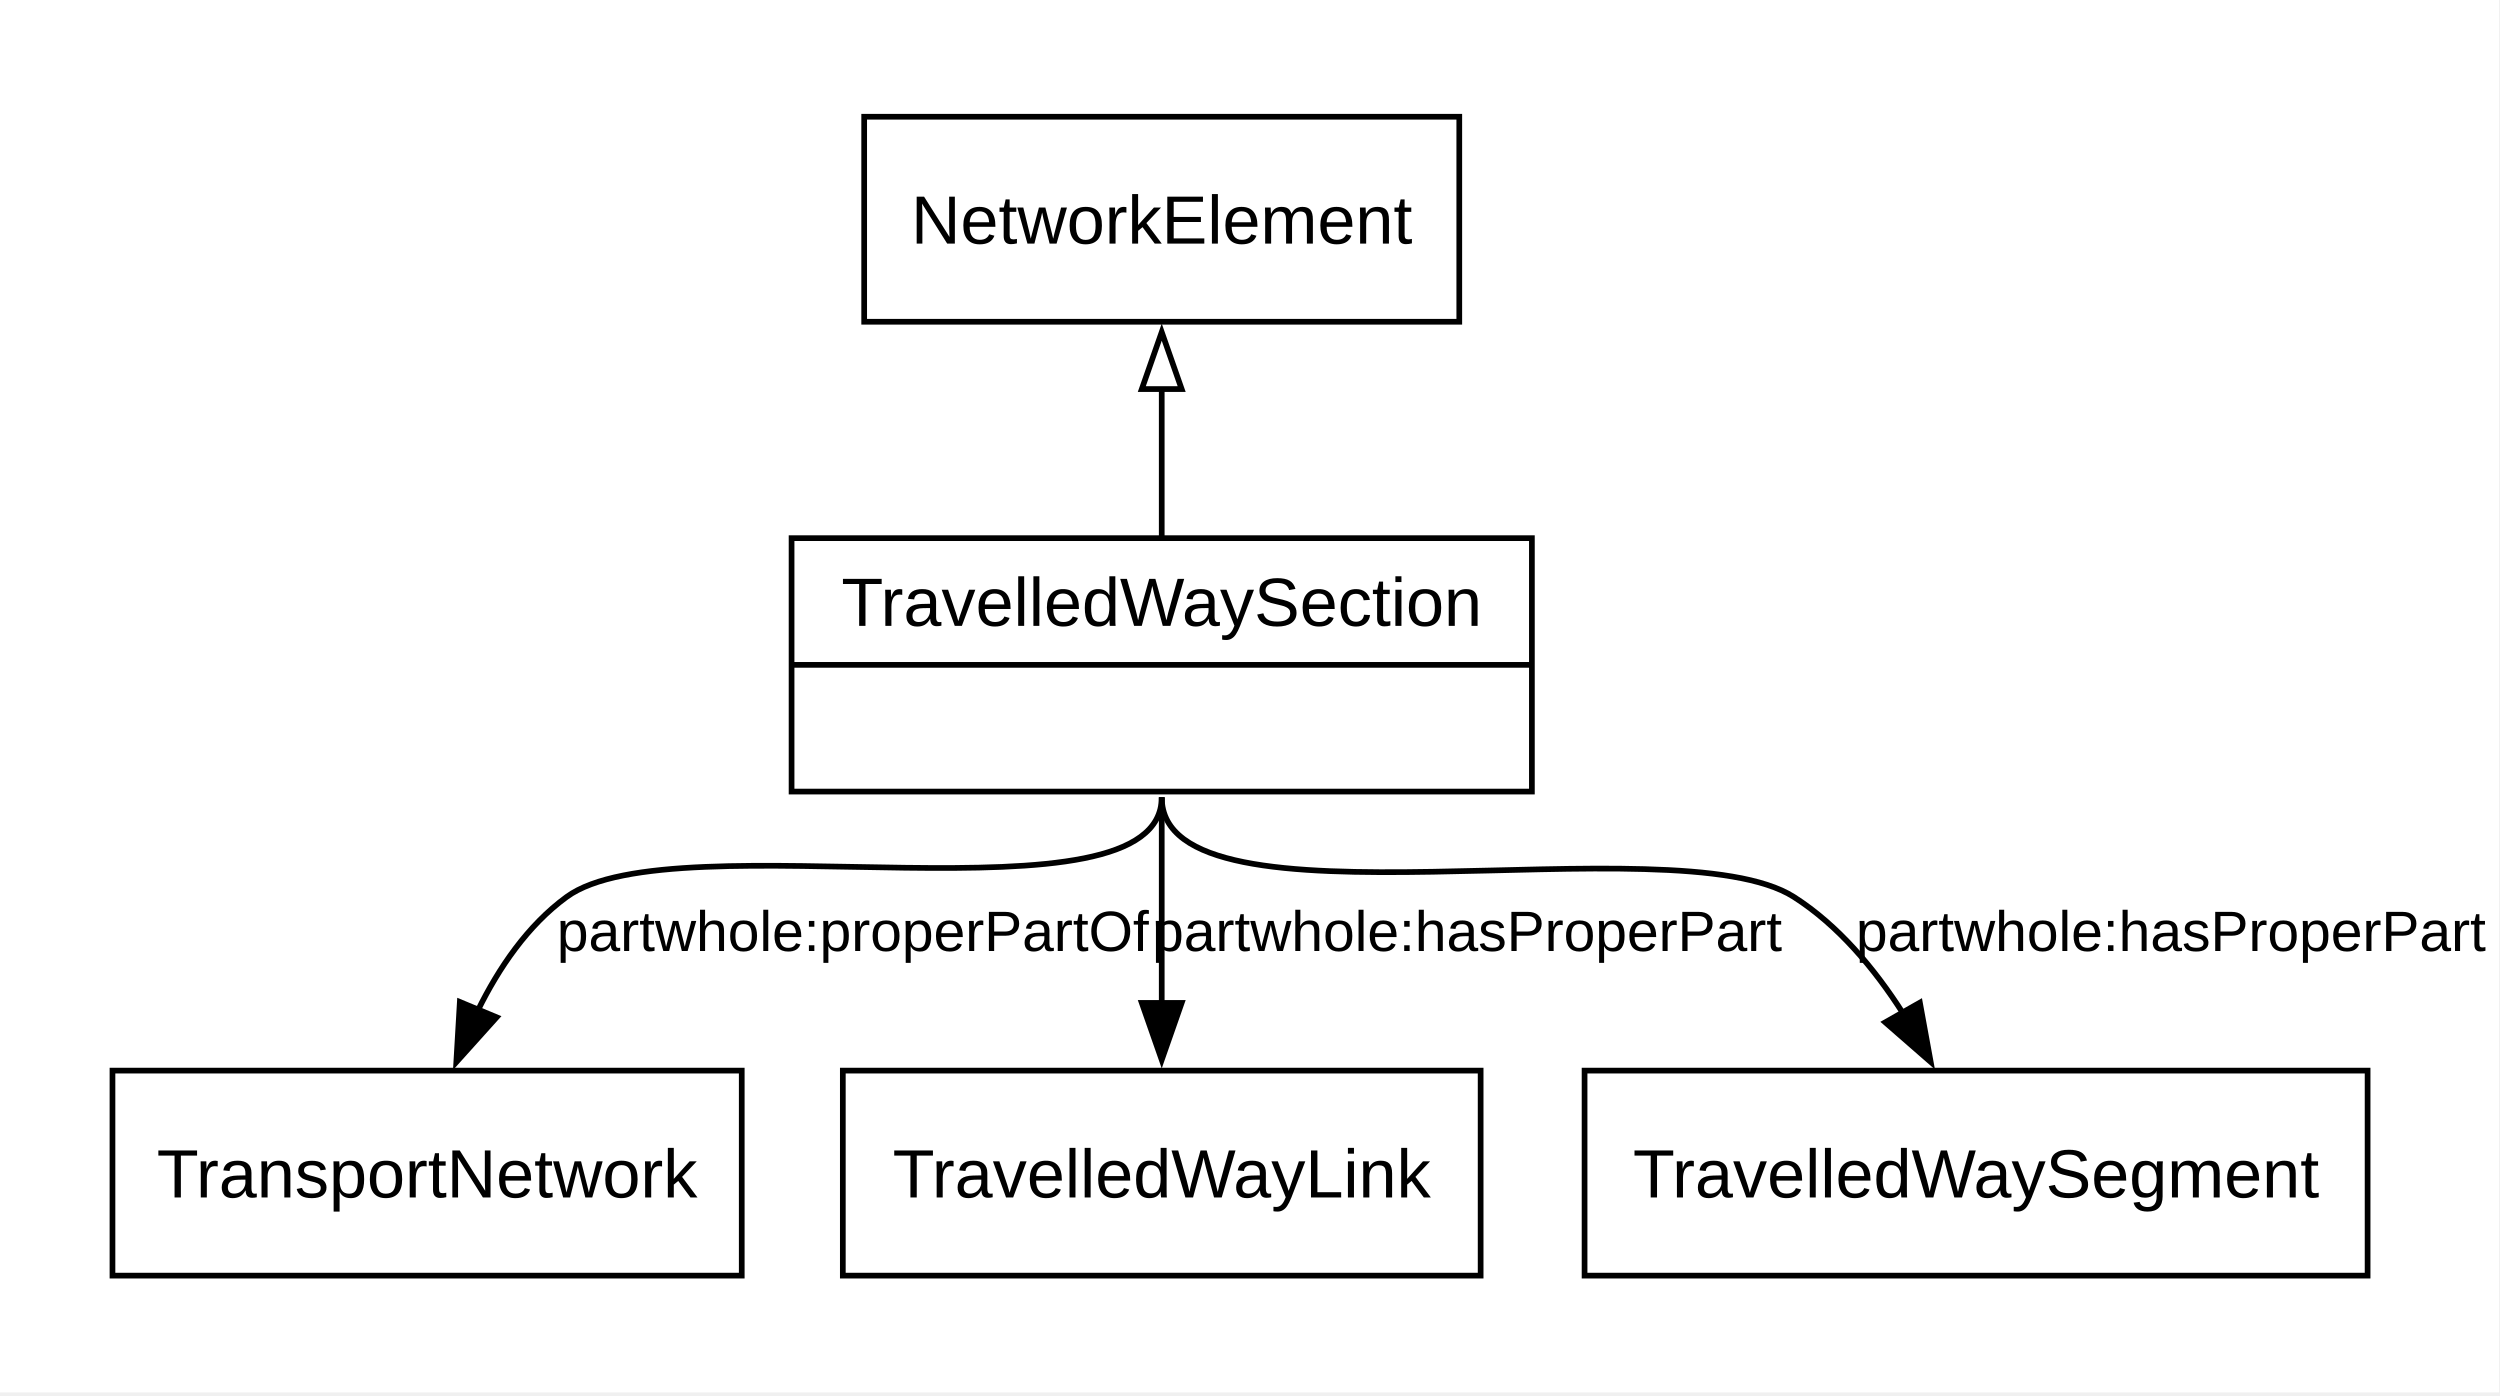
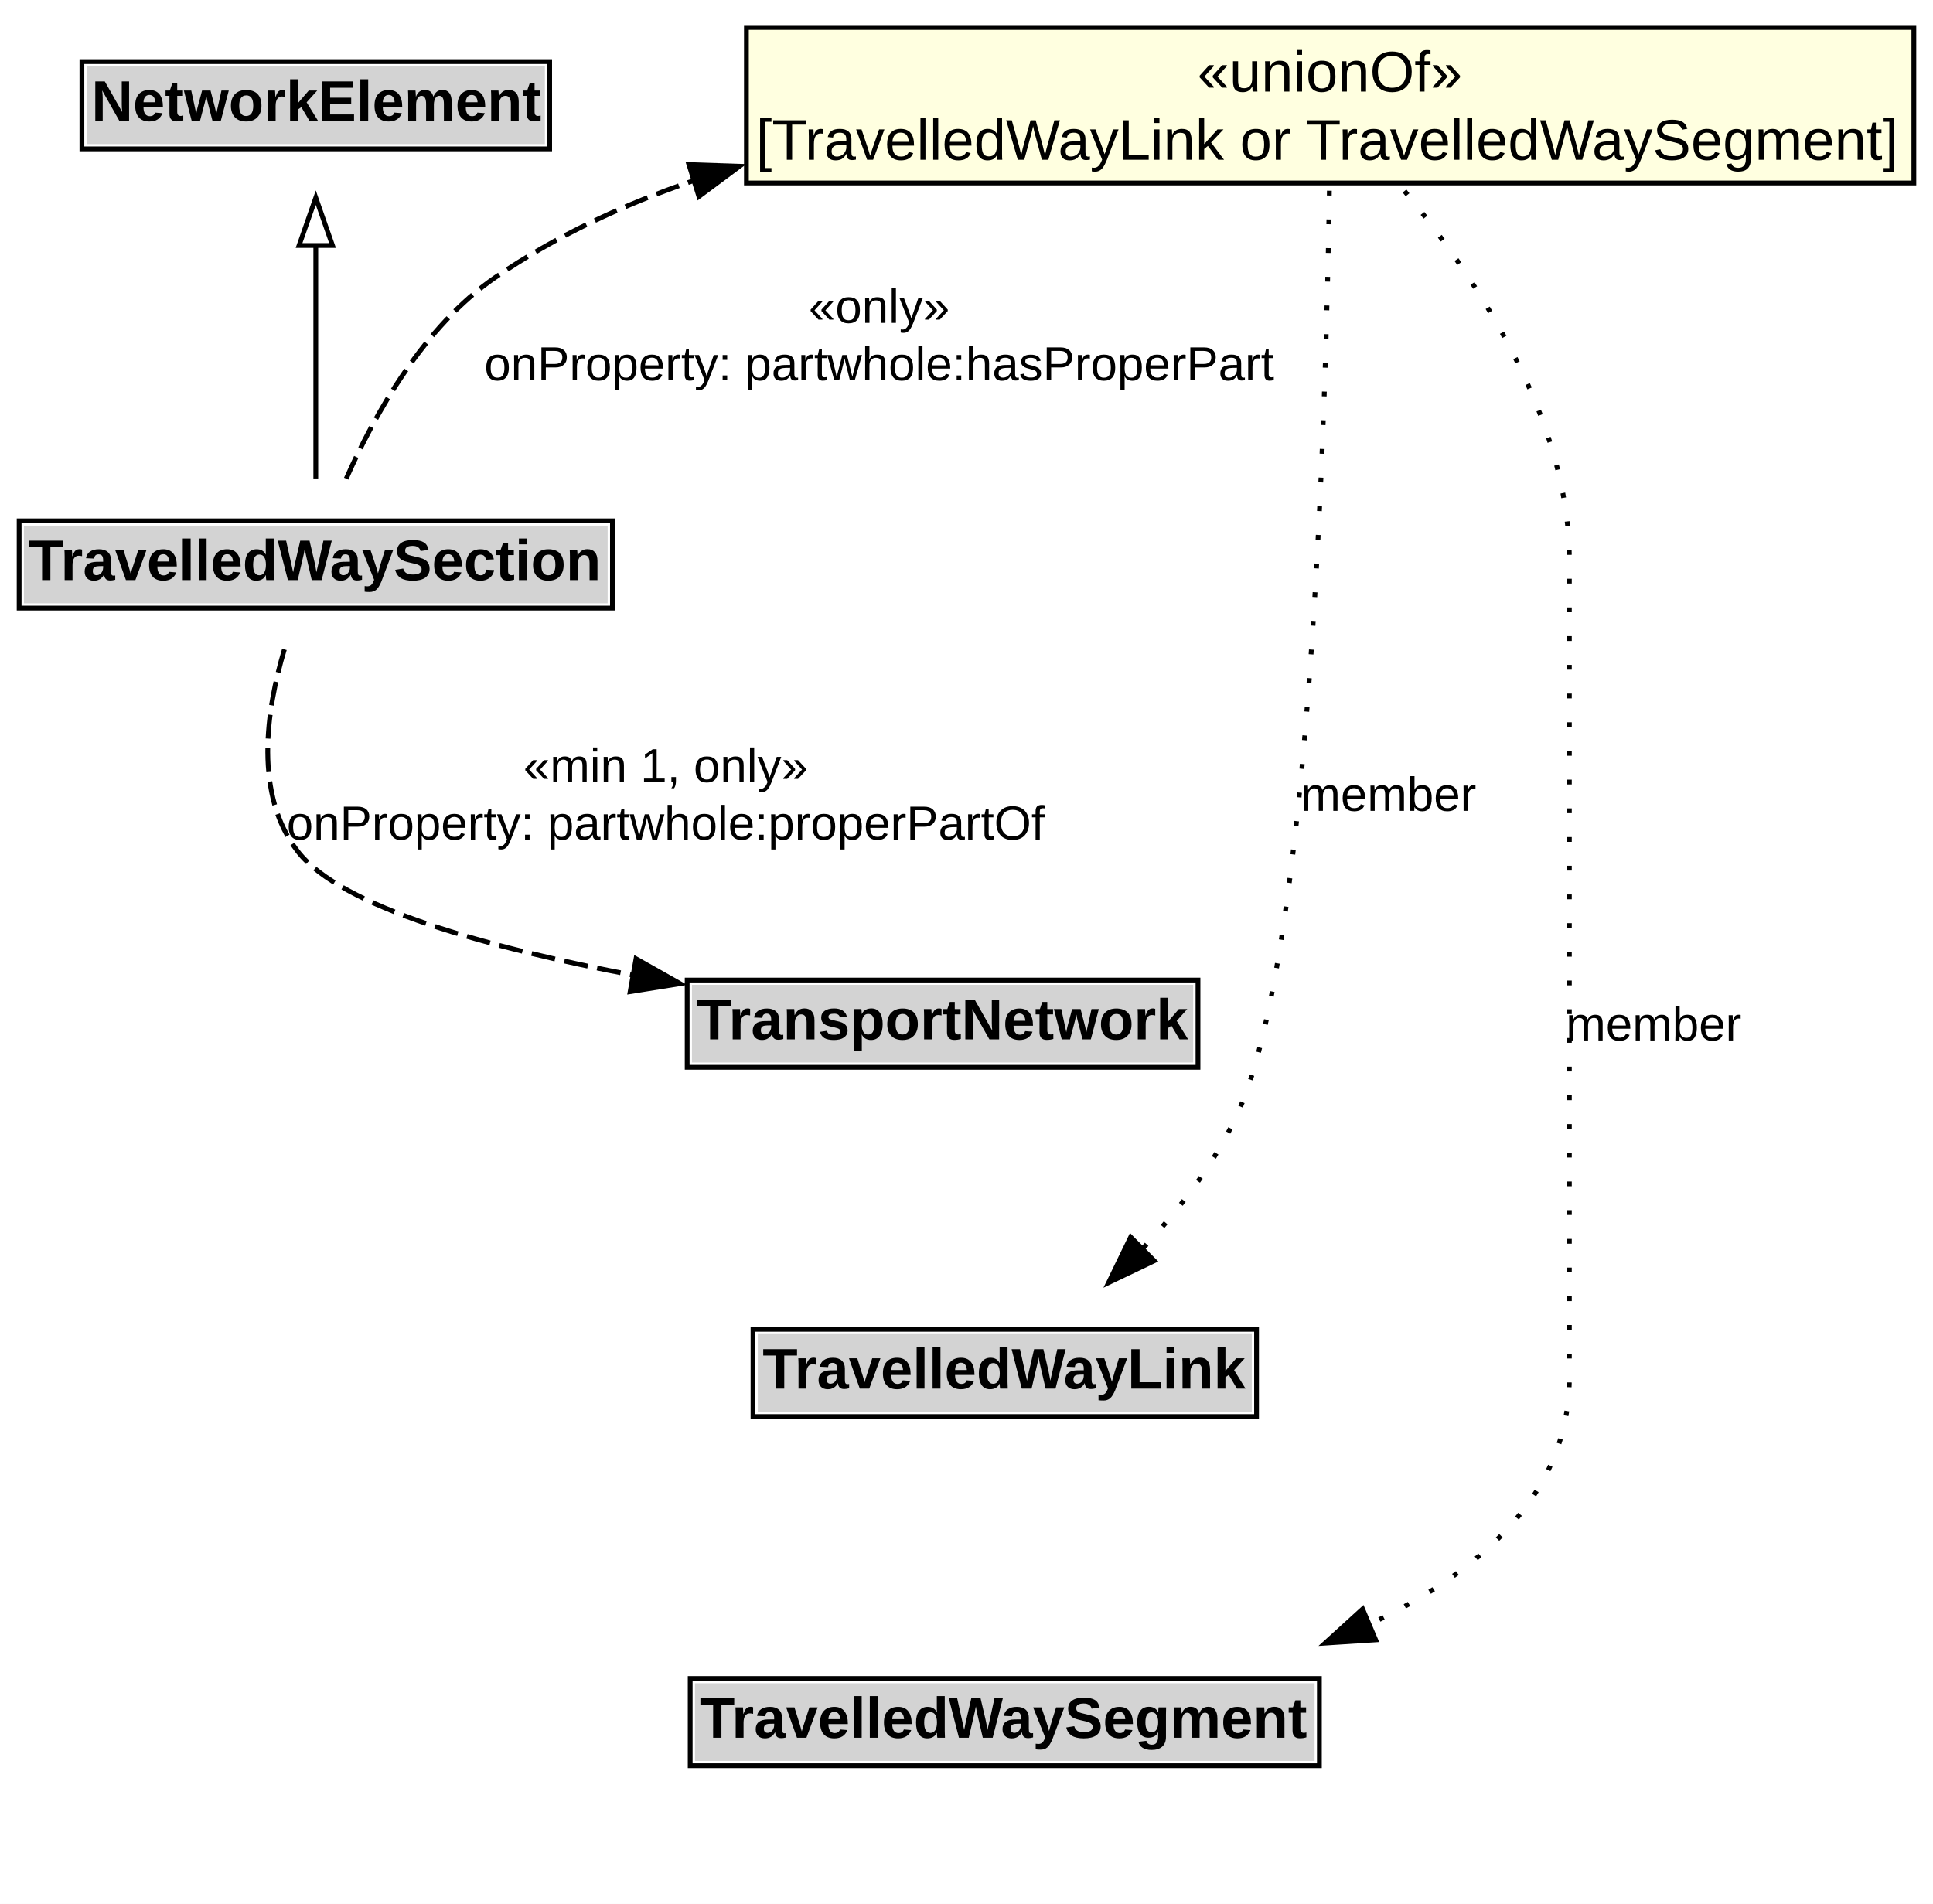
- <svg xmlns="http://www.w3.org/2000/svg" width="439pt" height="245pt" viewBox="0.00 0.00 439.00 245.00">
-   <g id="graph0" class="graph" transform="scale(1 1) rotate(0) translate(4 240.5)">
-     <polygon fill="white" stroke="none" points="-4,4 -4,-240.5 434.84,-240.5 434.84,4 -4,4" />
-     <g id="clust1" class="cluster">
- </g>
-     <g id="clust3" class="cluster">
+ <svg xmlns="http://www.w3.org/2000/svg" width="404pt" height="398pt" viewBox="0.00 0.00 404.00 398.00">
+   <g id="graph0" class="graph" transform="scale(1 1) rotate(0) translate(4 394)">
+     <polygon fill="white" stroke="none" points="-4,4 -4,-394 400,-394 400,4 -4,4" />
+     <g id="clust2" class="cluster">
</g>
    <g id="node1" class="node">
-       <polygon fill="none" stroke="black" points="147.75,-184 147.75,-220 252.25,-220 252.25,-184 147.75,-184" />
-       <text xml:space="preserve" text-anchor="middle" x="200" y="-197.72" font-family="Arial" font-size="12.00">NetworkElement</text>
+       <polygon fill="lightgray" stroke="none" points="14.12,-363.88 14.12,-380.12 109.88,-380.12 109.88,-363.88 14.12,-363.88" />
+       <text xml:space="preserve" text-anchor="start" x="15.12" y="-368.73" font-family="Arial" font-weight="bold" font-size="12.00">NetworkElement</text>
+       <polygon fill="none" stroke="black" points="13.12,-362.88 13.12,-381.12 110.88,-381.12 110.88,-362.88 13.12,-362.88" />
    </g>
    <g id="node2" class="node">
-       <polygon fill="none" stroke="black" points="135,-101.5 135,-146 265,-146 265,-101.5 135,-101.5" />
-       <text xml:space="preserve" text-anchor="middle" x="200" y="-130.6" font-family="Arial" font-size="12.00">TravelledWaySection</text>
-       <polyline fill="none" stroke="black" points="135,-123.75 265,-123.75" />
-       <text xml:space="preserve" text-anchor="middle" x="200" y="-108.35" font-family="Arial" font-size="12.00"> </text>
+       <polygon fill="lightgray" stroke="none" points="1,-267.88 1,-284.12 123,-284.12 123,-267.88 1,-267.88" />
+       <text xml:space="preserve" text-anchor="start" x="2" y="-272.73" font-family="Arial" font-weight="bold" font-size="12.00">TravelledWaySection</text>
+       <polygon fill="none" stroke="black" points="0,-266.88 0,-285.12 124,-285.12 124,-266.88 0,-266.88" />
    </g>
    <g id="edge1" class="edge">
-       <path fill="none" stroke="black" d="M200,-146.35C200,-154.38 200,-163.64 200,-172.21" />
-       <polygon fill="none" stroke="black" points="196.5,-172.18 200,-182.18 203.5,-172.18 196.5,-172.18" />
-     </g>
-     <g id="node3" class="node">
-       <polygon fill="none" stroke="black" points="15.75,-16.5 15.75,-52.5 126.25,-52.5 126.25,-16.5 15.75,-16.5" />
-       <text xml:space="preserve" text-anchor="middle" x="71" y="-30.23" font-family="Arial" font-size="12.00">TransportNetwork</text>
-     </g>
-     <g id="edge4" class="edge">
-       <path fill="none" stroke="black" d="M200,-100.5C200,-76.95 114.52,-96.88 95.5,-83 88.67,-78.02 83.6,-70.57 79.9,-63.04" />
-       <polygon fill="black" stroke="black" points="83.21,-61.87 76.13,-53.99 76.75,-64.56 83.21,-61.87" />
-       <text xml:space="preserve" text-anchor="middle" x="145.75" y="-73.5" font-family="Arial" font-size="10.00">partwhole:properPartOf</text>
+       <path fill="none" stroke="black" d="M62,-293.98C62,-307.58 62,-326.94 62,-342.85" />
+       <polygon fill="none" stroke="black" points="58.5,-342.68 62,-352.68 65.5,-342.68 58.5,-342.68" />
    </g>
    <g id="node4" class="node">
-       <polygon fill="none" stroke="black" points="144,-16.5 144,-52.5 256,-52.5 256,-16.5 144,-16.5" />
-       <text xml:space="preserve" text-anchor="middle" x="200" y="-30.23" font-family="Arial" font-size="12.00">TravelledWayLink</text>
+       <polygon fill="lightgray" stroke="none" points="140.62,-171.88 140.62,-188.12 245.38,-188.12 245.38,-171.88 140.62,-171.88" />
+       <text xml:space="preserve" text-anchor="start" x="141.62" y="-176.72" font-family="Arial" font-weight="bold" font-size="12.00">TransportNetwork</text>
+       <polygon fill="none" stroke="black" points="139.62,-170.88 139.62,-189.12 246.38,-189.12 246.38,-170.88 139.62,-170.88" />
    </g>
-     <g id="edge2" class="edge">
-       <path fill="none" stroke="black" d="M200,-100.5C200,-88.65 200,-75.58 200,-64.29" />
-       <polygon fill="black" stroke="black" points="203.5,-64.39 200,-54.39 196.5,-64.39 203.5,-64.39" />
-       <text xml:space="preserve" text-anchor="middle" x="253.62" y="-73.5" font-family="Arial" font-size="10.00">partwhole:hasProperPart</text>
+     <g id="edge9" class="edge">
+       <path fill="none" stroke="black" stroke-dasharray="5,2" d="M55.44,-258.25C51.59,-245.38 49.08,-227.85 58.25,-216 67.3,-204.29 98.53,-195.78 128.65,-190.08" />
+       <polygon fill="black" stroke="black" points="128.93,-193.58 138.16,-188.37 127.7,-186.69 128.93,-193.58" />
+       <text xml:space="preserve" text-anchor="middle" x="135.12" y="-230.5" font-family="Arial" font-size="10.00">«min 1, only»</text>
+       <text xml:space="preserve" text-anchor="middle" x="135.12" y="-218.5" font-family="Arial" font-size="10.00">onProperty: partwhole:properPartOf</text>
+     </g>
+     <g id="node7" class="node">
+       <polygon fill="lightyellow" stroke="none" points="152,-355.75 152,-388.25 396,-388.25 396,-355.75 152,-355.75" />
+       <text xml:space="preserve" text-anchor="start" x="246.25" y="-374.85" font-family="Arial" font-size="12.00">«unionOf»</text>
+       <text xml:space="preserve" text-anchor="start" x="154" y="-360.6" font-family="Arial" font-size="12.00">[TravelledWayLink or TravelledWaySegment]</text>
+       <polygon fill="none" stroke="black" points="152,-355.75 152,-388.25 396,-388.25 396,-355.75 152,-355.75" />
+     </g>
+     <g id="edge8" class="edge">
+       <path fill="none" stroke="black" stroke-dasharray="5,2" d="M68.36,-293.94C74.33,-307.46 84.59,-325.77 99.5,-336 112.11,-344.65 126.36,-351.26 141.16,-356.31" />
+       <polygon fill="black" stroke="black" points="139.98,-359.6 150.57,-359.25 142.07,-352.92 139.98,-359.6" />
+       <text xml:space="preserve" text-anchor="middle" x="179.75" y="-326.5" font-family="Arial" font-size="10.00">«only»</text>
+       <text xml:space="preserve" text-anchor="middle" x="179.75" y="-314.5" font-family="Arial" font-size="10.00">onProperty: partwhole:hasProperPart</text>
    </g>
    <g id="node5" class="node">
-       <polygon fill="none" stroke="black" points="274.25,-16.5 274.25,-52.5 411.75,-52.5 411.75,-16.5 274.25,-16.5" />
-       <text xml:space="preserve" text-anchor="middle" x="343" y="-30.23" font-family="Arial" font-size="12.00">TravelledWaySegment</text>
+       <polygon fill="lightgray" stroke="none" points="154.38,-98.88 154.38,-115.12 257.62,-115.12 257.62,-98.88 154.38,-98.88" />
+       <text xml:space="preserve" text-anchor="start" x="155.38" y="-103.72" font-family="Arial" font-weight="bold" font-size="12.00">TravelledWayLink</text>
+       <polygon fill="none" stroke="black" points="153.38,-97.88 153.38,-116.12 258.62,-116.12 258.62,-97.88 153.38,-97.88" />
    </g>
-     <g id="edge3" class="edge">
-       <path fill="none" stroke="black" d="M200,-100.5C200,-75.53 289.94,-96.42 311,-83 318.81,-78.02 325.18,-70.38 330.11,-62.66" />
-       <polygon fill="black" stroke="black" points="333.13,-64.44 335.03,-54.02 327.05,-60.98 333.13,-64.44" />
-       <text xml:space="preserve" text-anchor="middle" x="377.21" y="-73.5" font-family="Arial" font-size="10.00">partwhole:hasProperPart</text>
+     <g id="node6" class="node">
+       <polygon fill="lightgray" stroke="none" points="141.25,-25.88 141.25,-42.12 270.75,-42.12 270.75,-25.88 141.25,-25.88" />
+       <text xml:space="preserve" text-anchor="start" x="142.25" y="-30.73" font-family="Arial" font-weight="bold" font-size="12.00">TravelledWaySegment</text>
+       <polygon fill="none" stroke="black" points="140.25,-24.88 140.25,-43.12 271.75,-43.12 271.75,-24.88 140.25,-24.88" />
+     </g>
+     <g id="edge6" class="edge">
+       <path fill="none" stroke="black" stroke-dasharray="1,5" d="M273.84,-354.13C273.2,-310.75 270.09,-196.36 255,-162 250.27,-151.22 242.51,-141.15 234.54,-132.69" />
+       <polygon fill="black" stroke="black" points="237.24,-130.44 227.69,-125.87 232.31,-135.4 237.24,-130.44" />
+       <text xml:space="preserve" text-anchor="middle" x="286.2" y="-224.5" font-family="Arial" font-size="10.00">member</text>
+     </g>
+     <g id="edge7" class="edge">
+       <path fill="none" stroke="black" stroke-dasharray="1,5" d="M289.55,-354.07C304.22,-336.27 324,-306.76 324,-277 324,-277 324,-277 324,-106 324,-81.32 304.81,-65 281.92,-54.31" />
+       <polygon fill="black" stroke="black" points="283.52,-51.19 272.95,-50.51 280.79,-57.64 283.52,-51.19" />
+       <text xml:space="preserve" text-anchor="middle" x="341.62" y="-176.5" font-family="Arial" font-size="10.00">member</text>
    </g>
  </g>
</svg>
